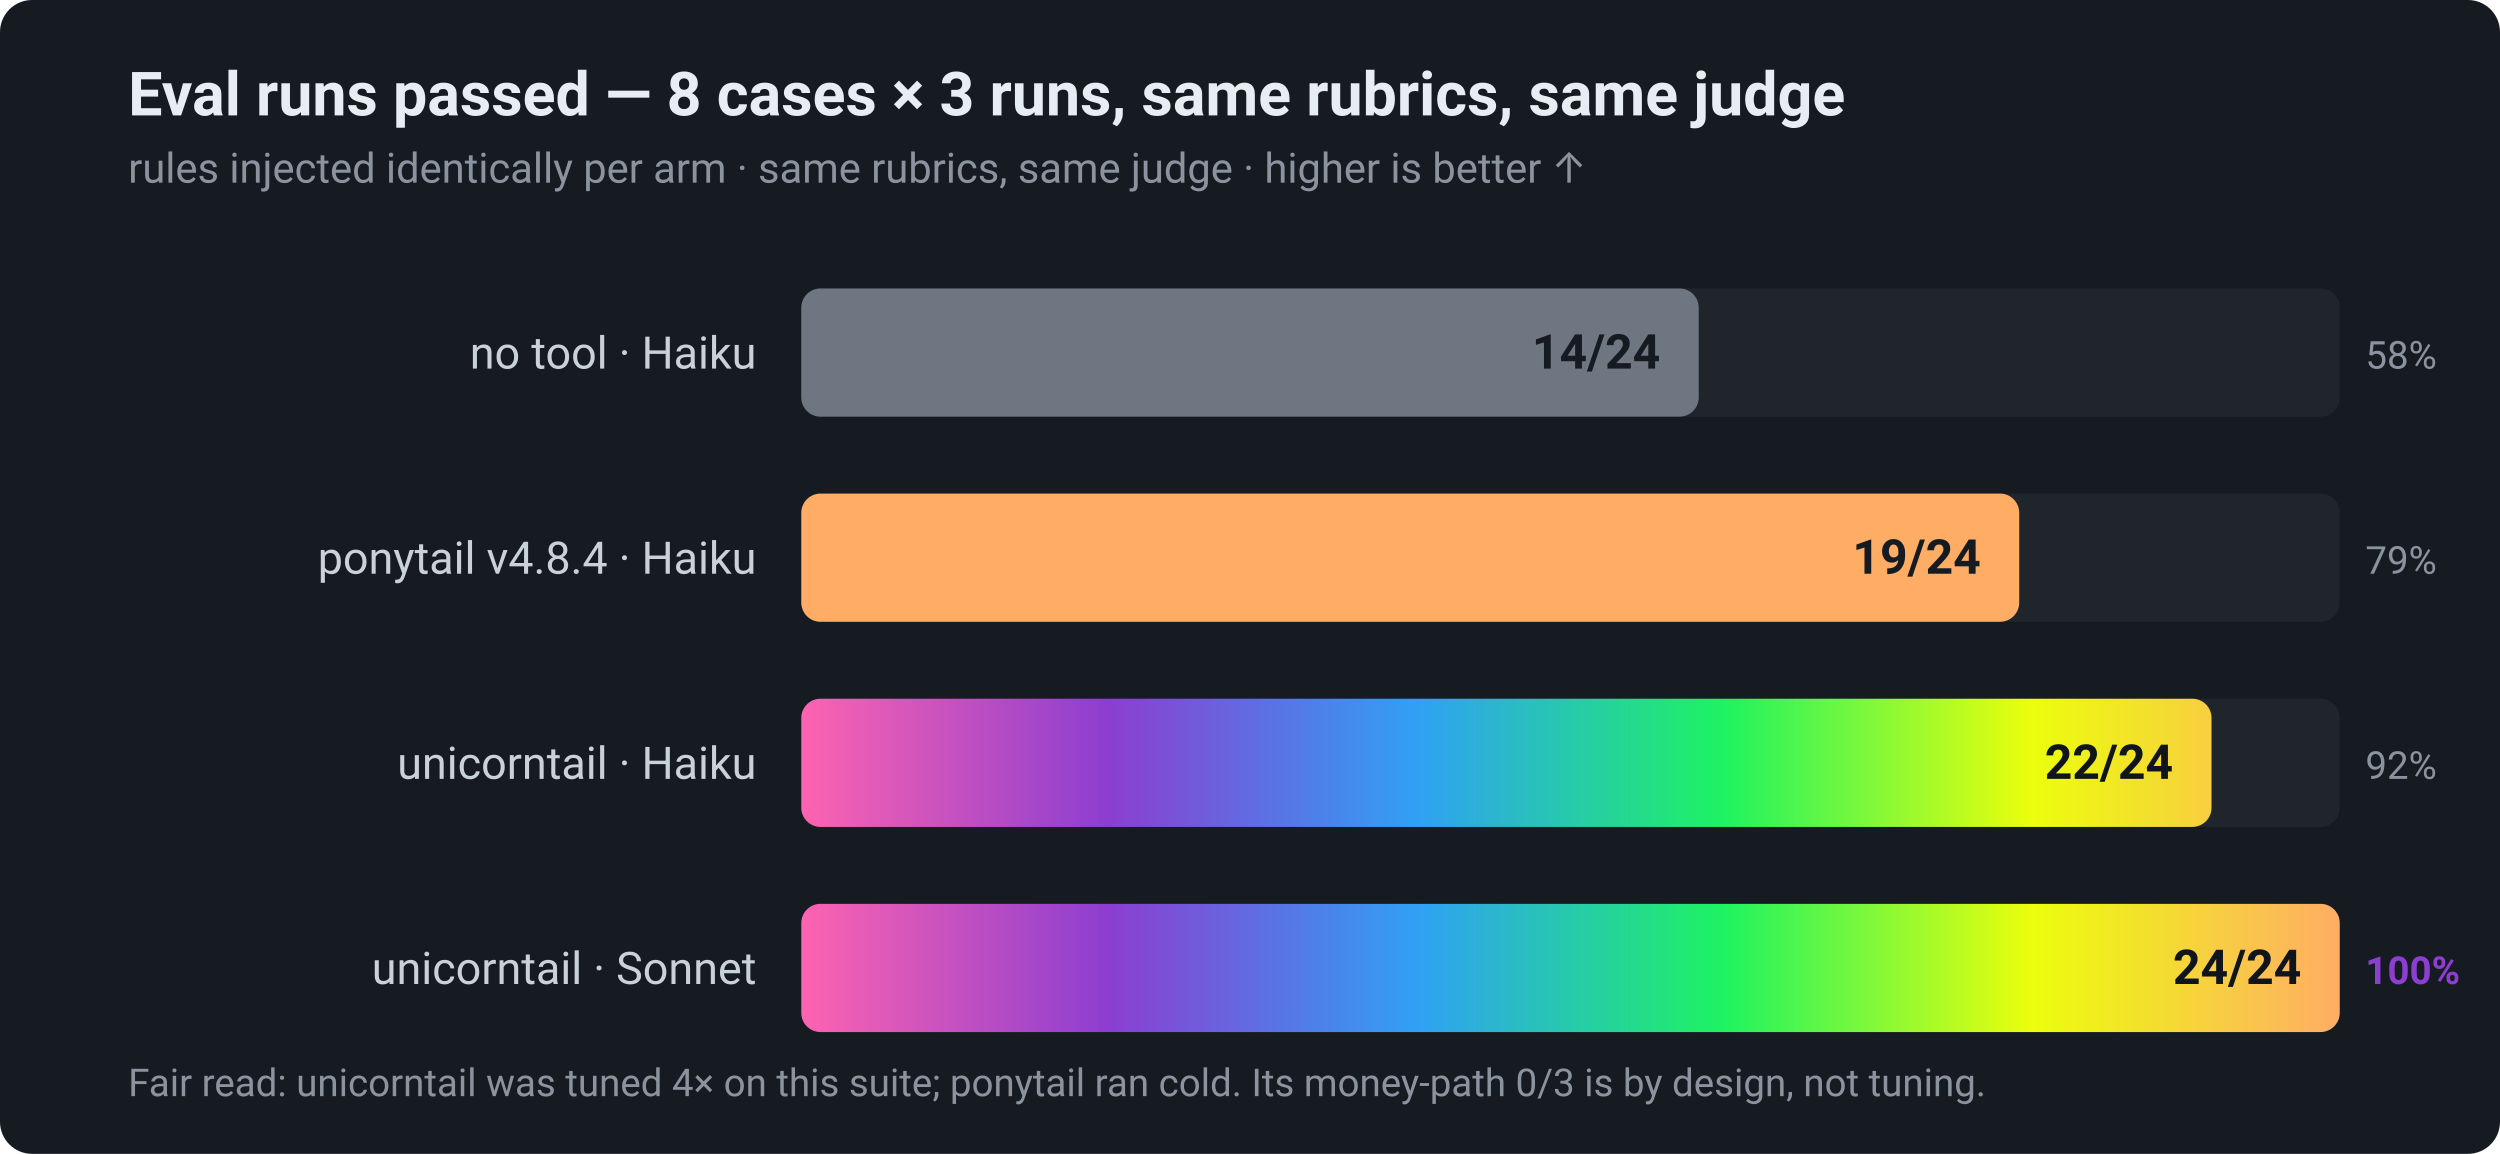
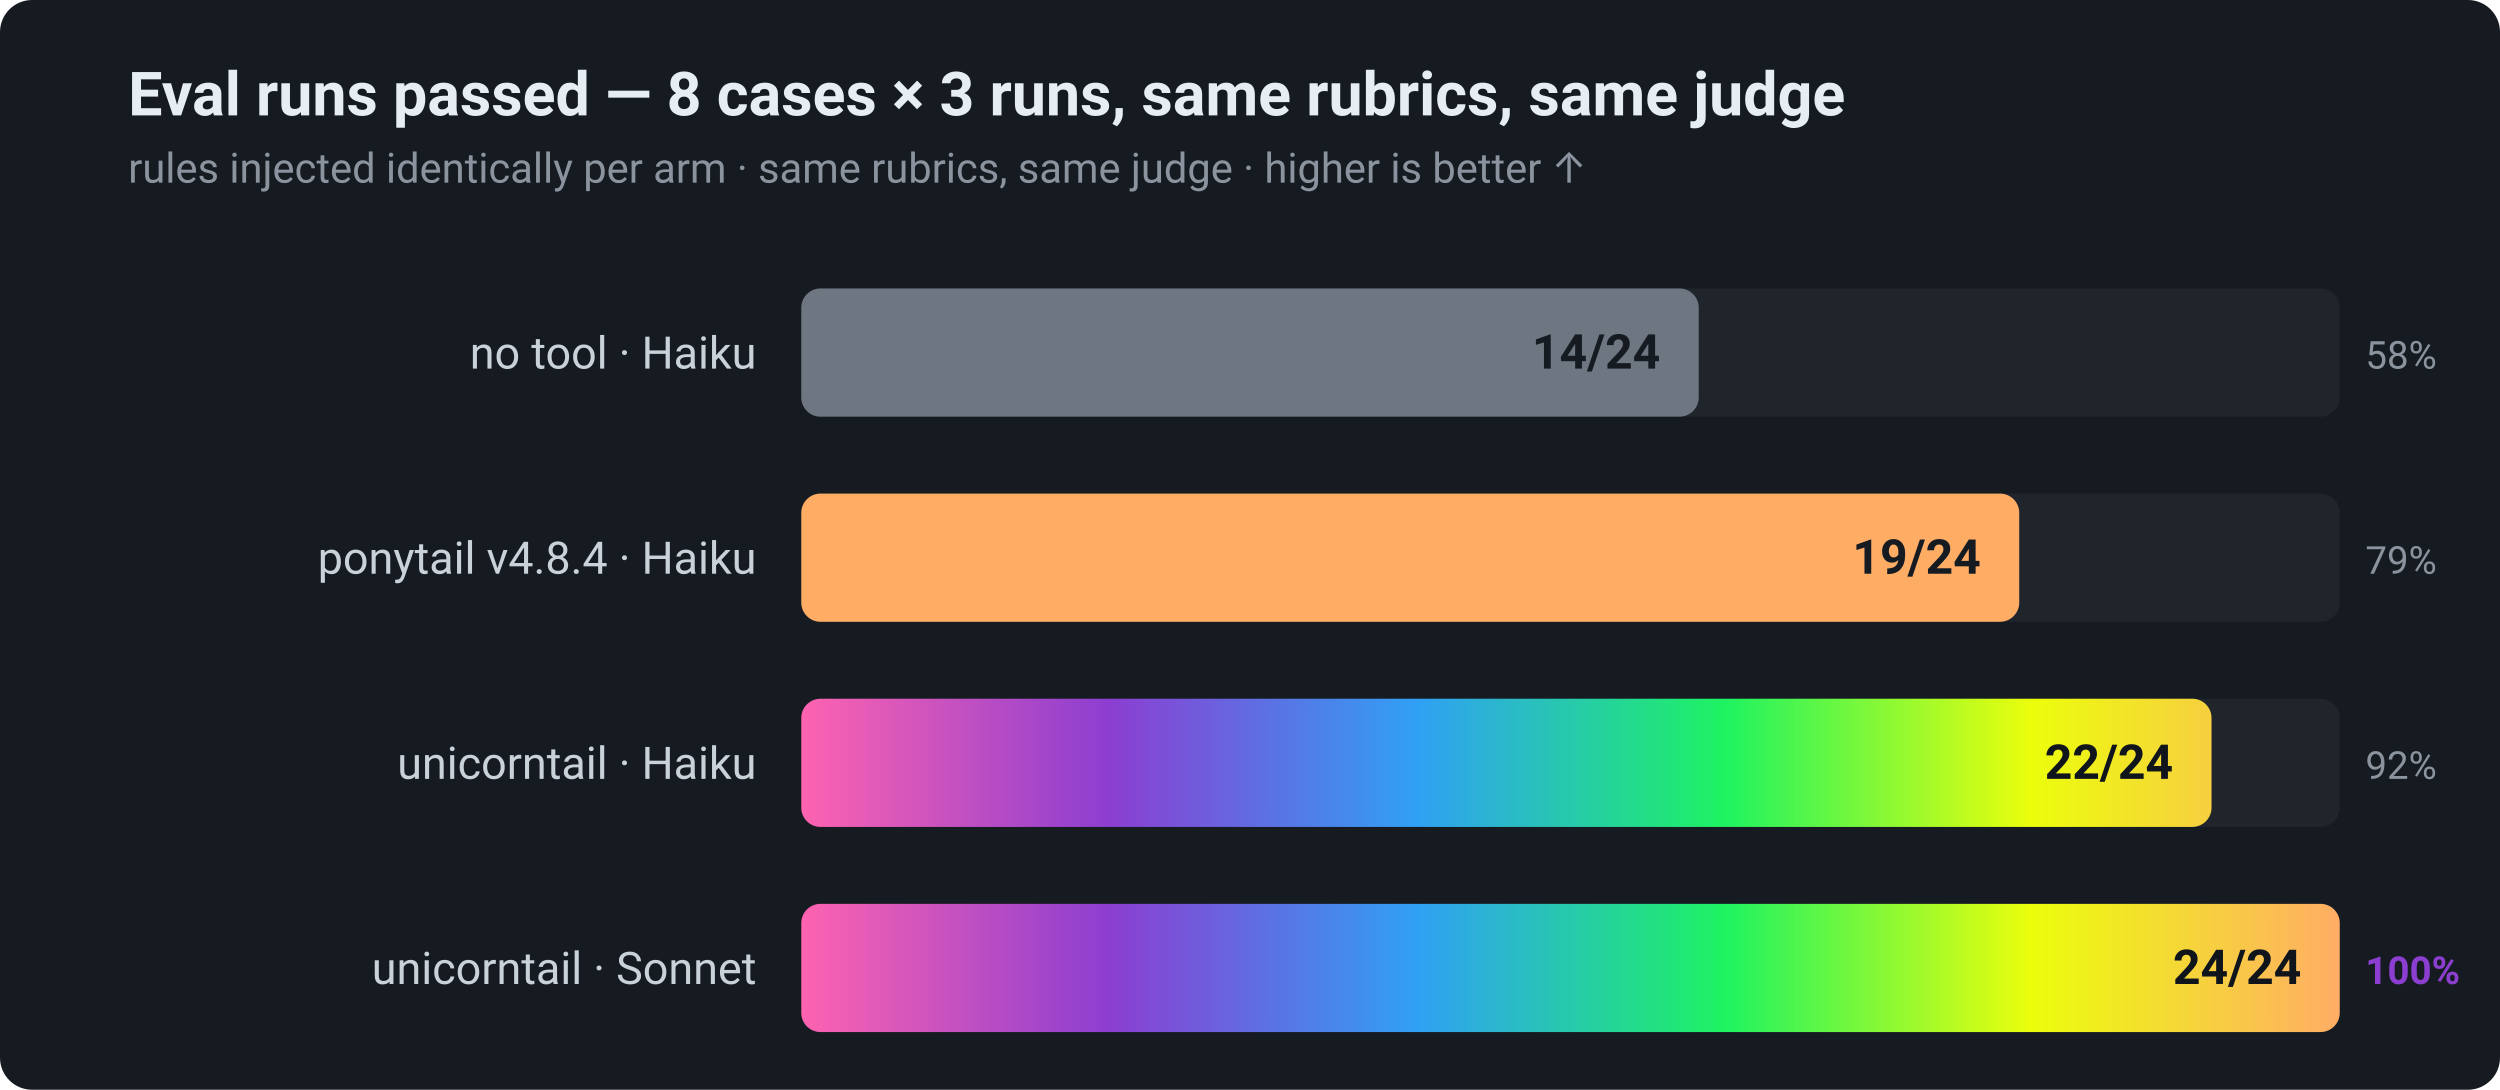
- <svg xmlns="http://www.w3.org/2000/svg" viewBox="0 0 780 360" font-family="system-ui, -apple-system, 'Segoe UI', Roboto, sans-serif" role="img" aria-label="Eval runs passed out of 24: no tool 14 and ponytail 19 on Haiku; unicorntail 22 on Haiku and 24 of 24 on Sonnet.">
+ <svg xmlns="http://www.w3.org/2000/svg" viewBox="0 0 780 340" font-family="system-ui, -apple-system, 'Segoe UI', Roboto, sans-serif" role="img" aria-label="Eval runs passed out of 24: no tool 14 and ponytail 19 on Haiku; unicorntail 22 on Haiku and 24 of 24 on Sonnet.">
  <defs>
    <linearGradient id="unigrad" gradientUnits="userSpaceOnUse" x1="250" y1="0" x2="730" y2="0">
      <stop offset="0%" stop-color="#FD63B0" />
      <stop offset="20%" stop-color="#8C3ED1" />
      <stop offset="40%" stop-color="#30A0F5" />
      <stop offset="60%" stop-color="#1EF361" />
      <stop offset="80%" stop-color="#ECFE0C" />
      <stop offset="100%" stop-color="#FFAD65" />
    </linearGradient>
  </defs>
-   <rect width="780" height="360" rx="10" fill="#161b22" />
+   <rect width="780" height="340" rx="10" fill="#161b22" />
  <text x="40" y="36" font-size="19" font-weight="600" fill="#e6edf3">Eval runs passed — 8 cases × 3 runs, same rubrics, same judge</text>
  <text x="40" y="57" font-size="13" fill="#8b949e">rules injected identically per arm · same rubrics, same judge · higher is better ↑</text>
  <text x="236" y="115.0" font-size="14" text-anchor="end" fill="#c9d1d9">no tool · Haiku</text>
  <rect x="250" y="90" width="480" height="40" rx="6" fill="#30363d" opacity="0.35" />
  <rect x="250" y="90" width="280.0" height="40" rx="6" fill="#6e7681" />
  <text x="518.0" y="115.0" font-size="15" font-weight="600" text-anchor="end" fill="#161b22" font-variant-numeric="tabular-nums">14/24</text>
  <text x="738" y="115.0" font-size="12" fill="#8b949e" font-variant-numeric="tabular-nums"> 58%</text>
  <text x="236" y="179.0" font-size="14" text-anchor="end" fill="#c9d1d9">ponytail v4.8.4 · Haiku</text>
  <rect x="250" y="154" width="480" height="40" rx="6" fill="#30363d" opacity="0.35" />
  <rect x="250" y="154" width="380.0" height="40" rx="6" fill="#FFAD65" />
  <text x="618.0" y="179.0" font-size="15" font-weight="600" text-anchor="end" fill="#161b22" font-variant-numeric="tabular-nums">19/24</text>
  <text x="738" y="179.0" font-size="12" fill="#8b949e" font-variant-numeric="tabular-nums"> 79%</text>
  <text x="236" y="243.0" font-size="14" text-anchor="end" fill="#c9d1d9">unicorntail · Haiku</text>
  <rect x="250" y="218" width="480" height="40" rx="6" fill="#30363d" opacity="0.35" />
  <rect x="250" y="218" width="440.0" height="40" rx="6" fill="url(#unigrad)" />
  <text x="678.0" y="243.0" font-size="15" font-weight="600" text-anchor="end" fill="#10151c" font-variant-numeric="tabular-nums">22/24</text>
  <text x="738" y="243.0" font-size="12" fill="#8b949e" font-variant-numeric="tabular-nums"> 92%</text>
  <text x="236" y="307.0" font-size="14" text-anchor="end" fill="#c9d1d9">unicorntail · Sonnet</text>
  <rect x="250" y="282" width="480" height="40" rx="6" fill="#30363d" opacity="0.35" />
  <rect x="250" y="282" width="480.0" height="40" rx="6" fill="url(#unigrad)" />
  <text x="718.0" y="307.0" font-size="15" font-weight="600" text-anchor="end" fill="#10151c" font-variant-numeric="tabular-nums">24/24</text>
  <text x="738" y="307.0" font-size="12" font-weight="600" fill="#8C3ED1" font-variant-numeric="tabular-nums">100%</text>
-   <text x="40" y="342" font-size="12" fill="#8b949e">Fair read: unicorntail was tuned 4× on this suite; ponytail ran cold. Its money-path 0/3 is by design, not tuning.</text>
</svg>
